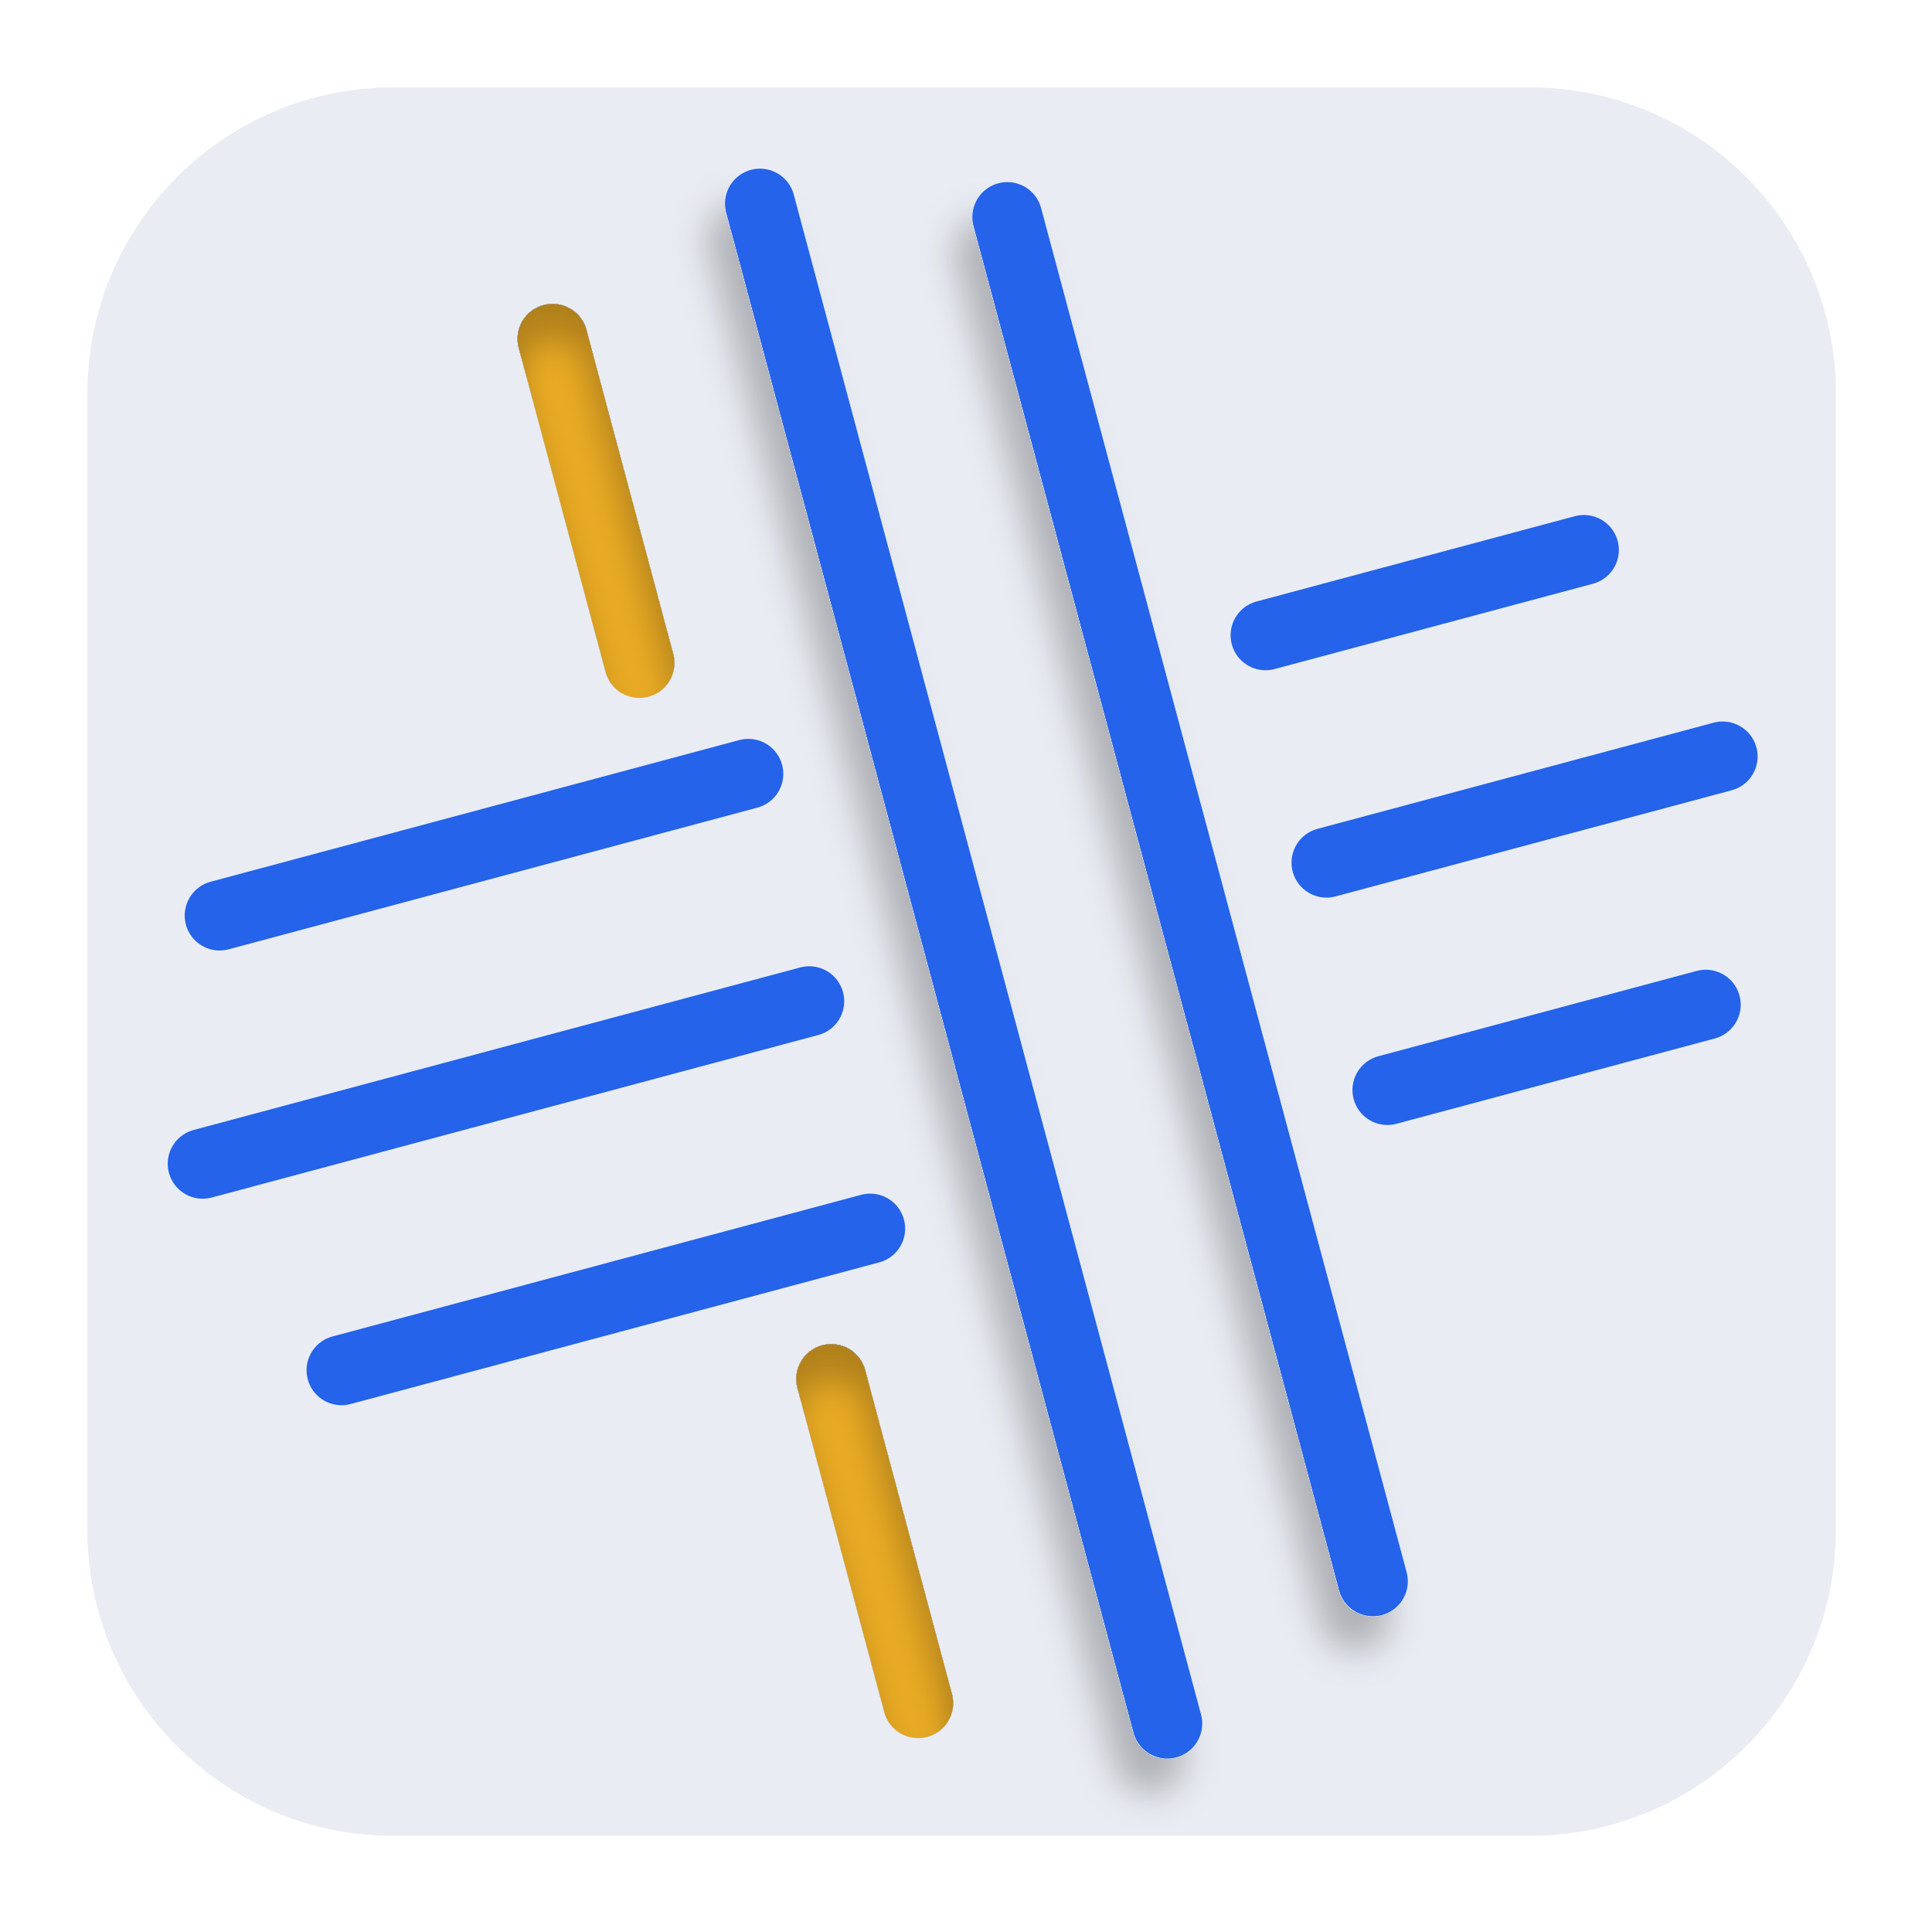
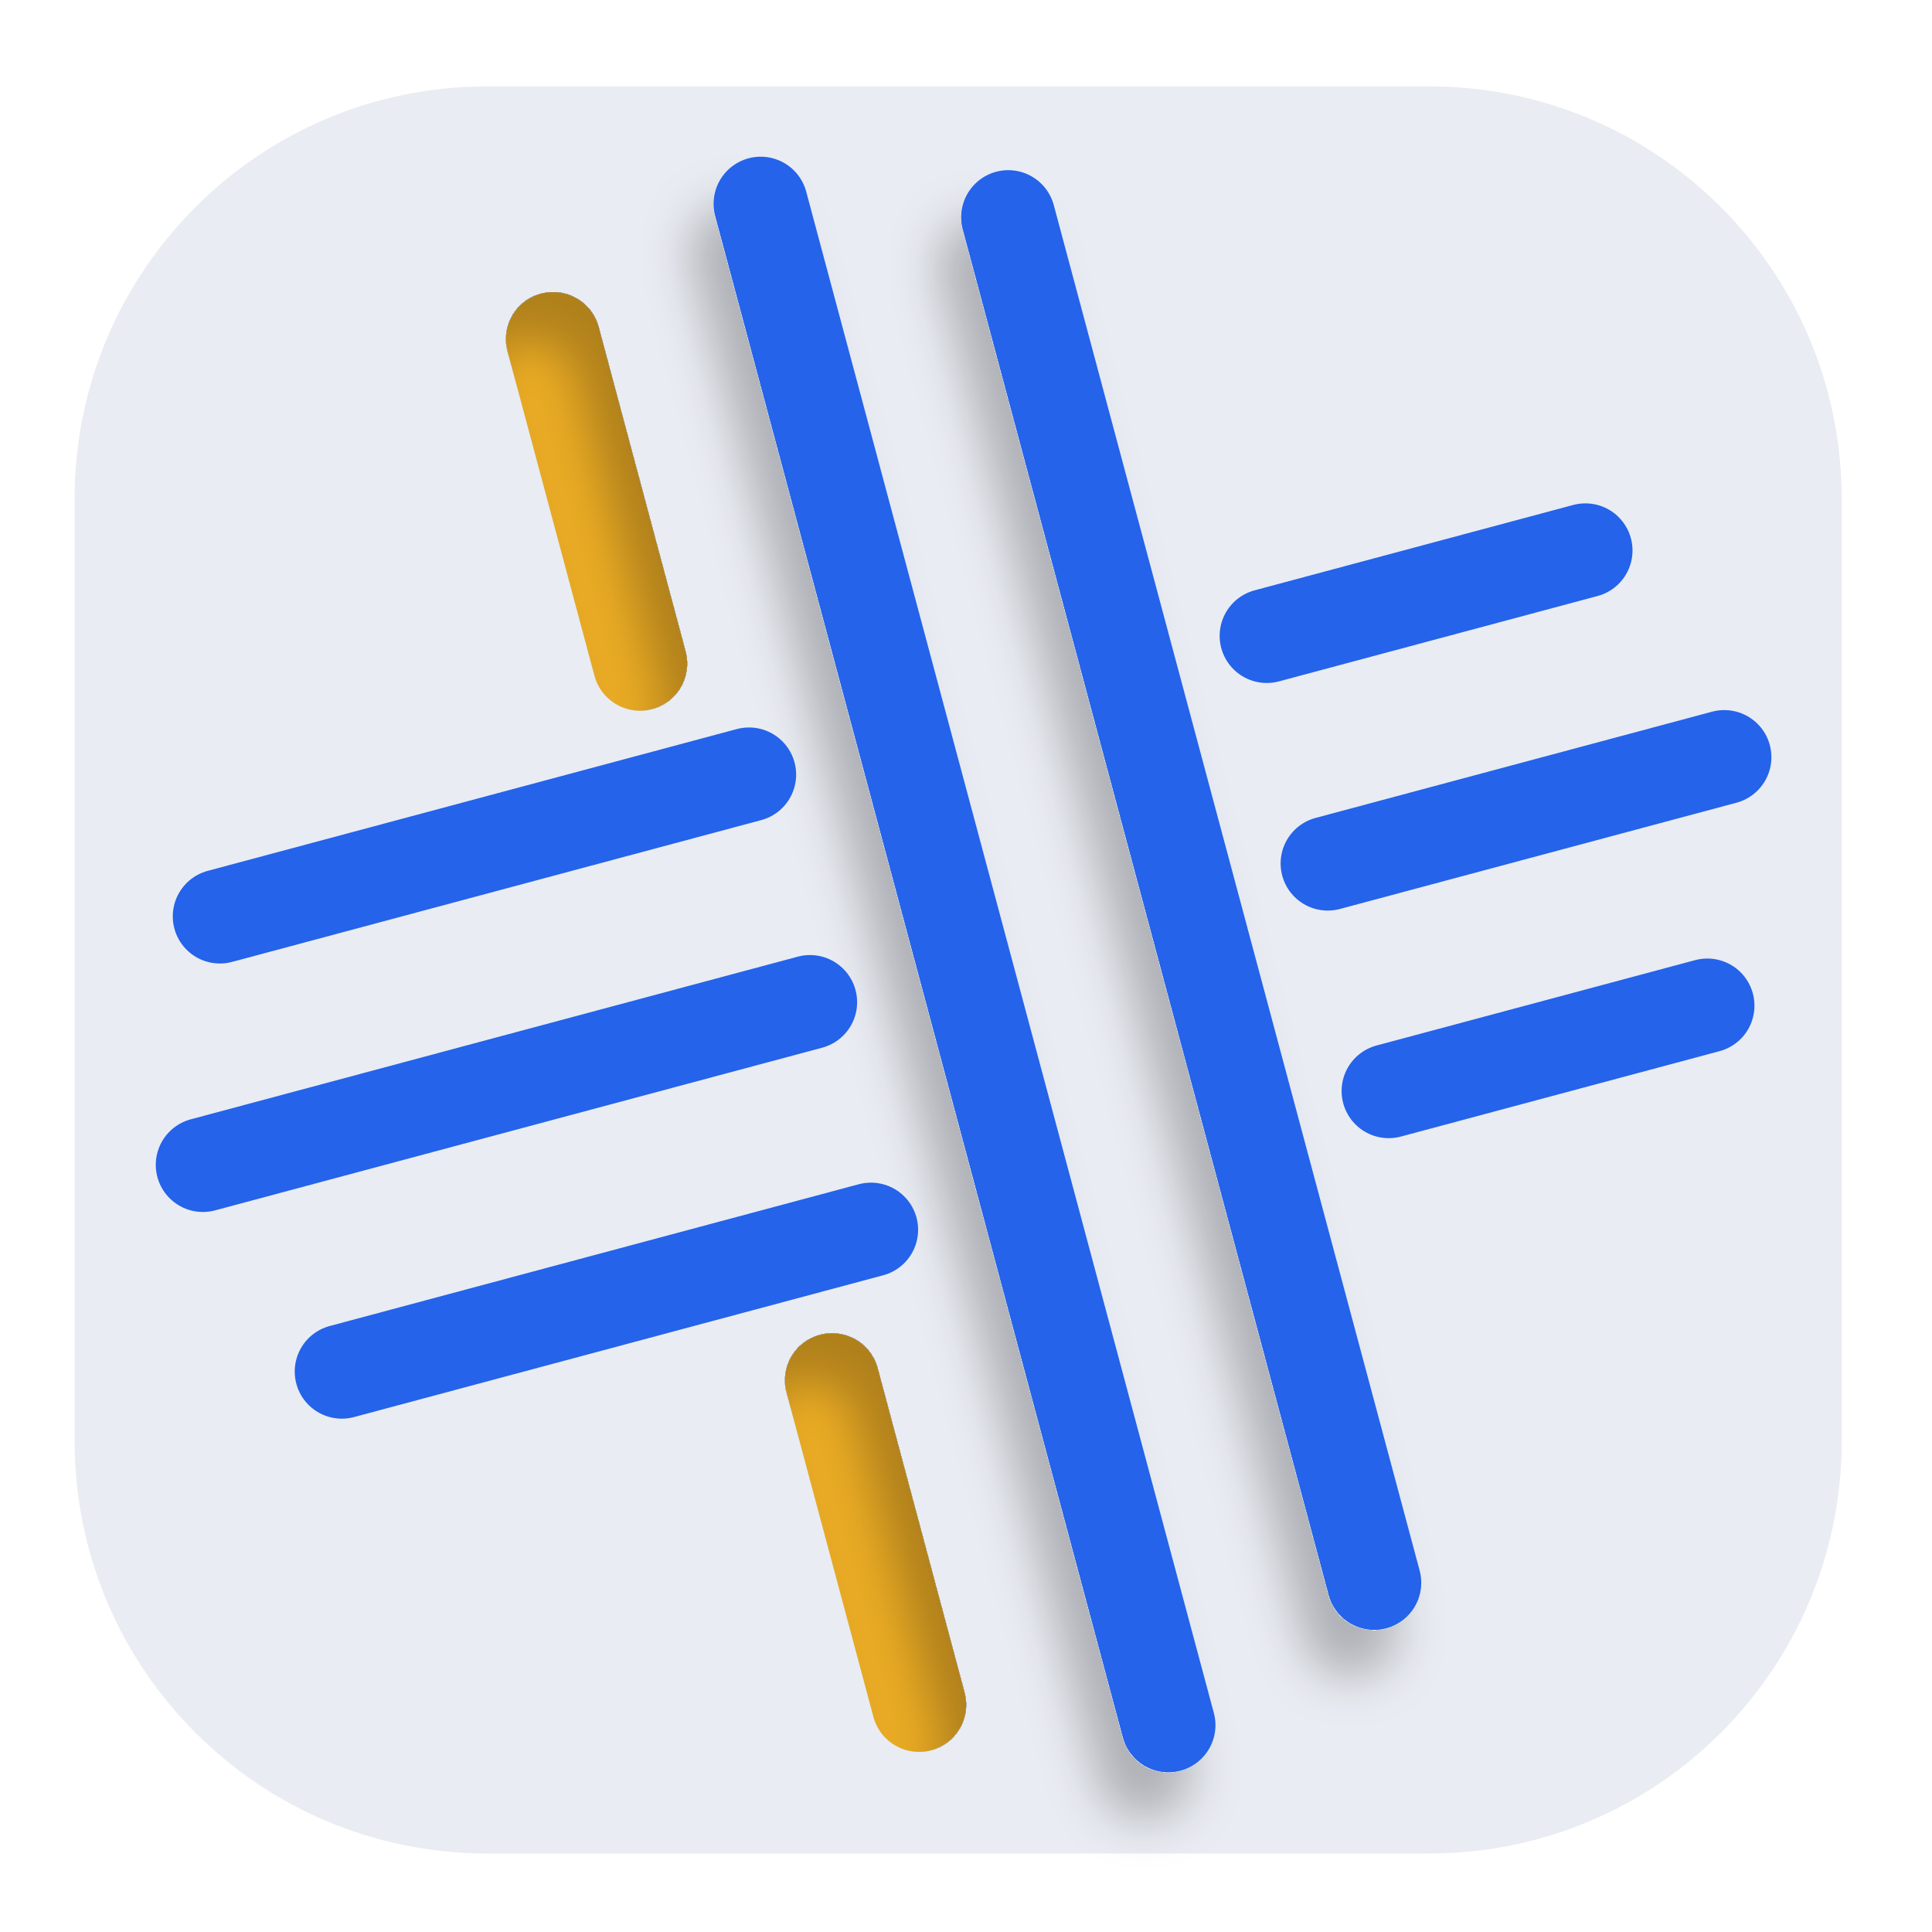
- <svg xmlns="http://www.w3.org/2000/svg" width="221" height="221" viewBox="0 0 221 221" fill="none">
-   <rect x="10" y="10" width="200" height="200" rx="35" fill="#E9ECF2" />
+ <svg xmlns="http://www.w3.org/2000/svg" width="164" height="164" viewBox="0 0 164 164" fill="none">
+   <rect x="6.334" y="7.334" width="150" height="150" rx="35" fill="#E9ECF2" />
  <g filter="url(#filter0_d_0_1)">
-     <path d="M133.521 197.16L120.681 149.243L110.228 110.231L99.774 71.218L86.933 23.294" stroke="#2463EA" stroke-width="8" stroke-linecap="round" />
+     <path d="M99.176 146.446L89.639 110.855L81.875 81.877L74.11 52.899L64.572 17.302" stroke="#2463EA" stroke-width="8" stroke-linecap="round" />
  </g>
  <g filter="url(#filter1_d_0_1)">
-     <path d="M157.039 180.883L146.586 141.871L136.132 102.858L125.679 63.845L115.225 24.832" stroke="#2463EA" stroke-width="8" stroke-linecap="round" />
+     <path d="M116.645 134.356L108.881 105.378L101.116 76.4L93.351 47.423L85.587 18.445" stroke="#2463EA" stroke-width="8" stroke-linecap="round" />
  </g>
  <g filter="url(#filter2_i_0_1)">
-     <path d="M105.022 194.821L95.091 157.759M63.208 38.77L73.139 75.832" stroke="#EAAB24" stroke-width="8" stroke-linecap="round" />
+     <path d="M78.008 144.709L70.632 117.18M46.95 28.798L54.326 56.327" stroke="#EAAB24" stroke-width="8" stroke-linecap="round" />
  </g>
-   <path d="M25.129 104.725L85.599 88.522M181.18 62.911L144.768 72.668" stroke="#2463EA" stroke-width="8" stroke-linecap="round" />
-   <path d="M23.187 133.121L62.333 122.632L92.568 114.531M197.053 86.534L151.737 98.676" stroke="#2463EA" stroke-width="8" stroke-linecap="round" />
-   <path d="M39.067 156.742L99.537 140.539M195.118 114.928L158.706 124.685" stroke="#2463EA" stroke-width="8" stroke-linecap="round" />
+   <path d="M18.666 77.788L63.581 65.752M134.577 46.729L107.531 53.976" stroke="#2463EA" stroke-width="8" stroke-linecap="round" />
+   <path d="M17.223 98.88L46.3 91.088L68.757 85.071M146.367 64.276L112.707 73.295" stroke="#2463EA" stroke-width="8" stroke-linecap="round" />
+   <path d="M29.018 116.425L73.934 104.39M144.929 85.366L117.883 92.613" stroke="#2463EA" stroke-width="8" stroke-linecap="round" />
  <defs>
-     <filter id="filter0_d_0_1" x="76.932" y="19.293" width="62.589" height="189.869" filterUnits="userSpaceOnUse" color-interpolation-filters="sRGB">
+     <filter id="filter0_d_0_1" x="54.571" y="13.301" width="50.606" height="145.146" filterUnits="userSpaceOnUse" color-interpolation-filters="sRGB">
      <feFlood flood-opacity="0" result="BackgroundImageFix" />
      <feColorMatrix in="SourceAlpha" type="matrix" values="0 0 0 0 0 0 0 0 0 0 0 0 0 0 0 0 0 0 127 0" result="hardAlpha" />
      <feOffset dx="-2" dy="4" />
      <feGaussianBlur stdDeviation="2" />
      <feComposite in2="hardAlpha" operator="out" />
      <feColorMatrix type="matrix" values="0 0 0 0 0 0 0 0 0 0 0 0 0 0 0 0 0 0 0.25 0" />
      <feBlend mode="normal" in2="BackgroundImageFix" result="effect1_dropShadow_0_1" />
      <feBlend mode="normal" in="SourceGraphic" in2="effect1_dropShadow_0_1" result="shape" />
    </filter>
-     <filter id="filter1_d_0_1" x="105.224" y="20.831" width="57.816" height="172.053" filterUnits="userSpaceOnUse" color-interpolation-filters="sRGB">
+     <filter id="filter1_d_0_1" x="75.586" y="14.444" width="47.06" height="131.913" filterUnits="userSpaceOnUse" color-interpolation-filters="sRGB">
      <feFlood flood-opacity="0" result="BackgroundImageFix" />
      <feColorMatrix in="SourceAlpha" type="matrix" values="0 0 0 0 0 0 0 0 0 0 0 0 0 0 0 0 0 0 127 0" result="hardAlpha" />
      <feOffset dx="-2" dy="4" />
      <feGaussianBlur stdDeviation="2" />
      <feComposite in2="hardAlpha" operator="out" />
      <feColorMatrix type="matrix" values="0 0 0 0 0 0 0 0 0 0 0 0 0 0 0 0 0 0 0.25 0" />
      <feBlend mode="normal" in2="BackgroundImageFix" result="effect1_dropShadow_0_1" />
      <feBlend mode="normal" in="SourceGraphic" in2="effect1_dropShadow_0_1" result="shape" />
    </filter>
-     <filter id="filter2_i_0_1" x="59.207" y="34.769" width="49.816" height="168.053" filterUnits="userSpaceOnUse" color-interpolation-filters="sRGB">
+     <filter id="filter2_i_0_1" x="40.949" y="24.797" width="41.06" height="127.913" filterUnits="userSpaceOnUse" color-interpolation-filters="sRGB">
      <feFlood flood-opacity="0" result="BackgroundImageFix" />
      <feBlend mode="normal" in="SourceGraphic" in2="BackgroundImageFix" result="shape" />
      <feColorMatrix in="SourceAlpha" type="matrix" values="0 0 0 0 0 0 0 0 0 0 0 0 0 0 0 0 0 0 127 0" result="hardAlpha" />
-       <feOffset dy="4" />
+       <feOffset dx="-2" dy="4" />
      <feGaussianBlur stdDeviation="2" />
      <feComposite in2="hardAlpha" operator="arithmetic" k2="-1" k3="1" />
      <feColorMatrix type="matrix" values="0 0 0 0 0 0 0 0 0 0 0 0 0 0 0 0 0 0 0.25 0" />
      <feBlend mode="normal" in2="shape" result="effect1_innerShadow_0_1" />
    </filter>
  </defs>
</svg>
